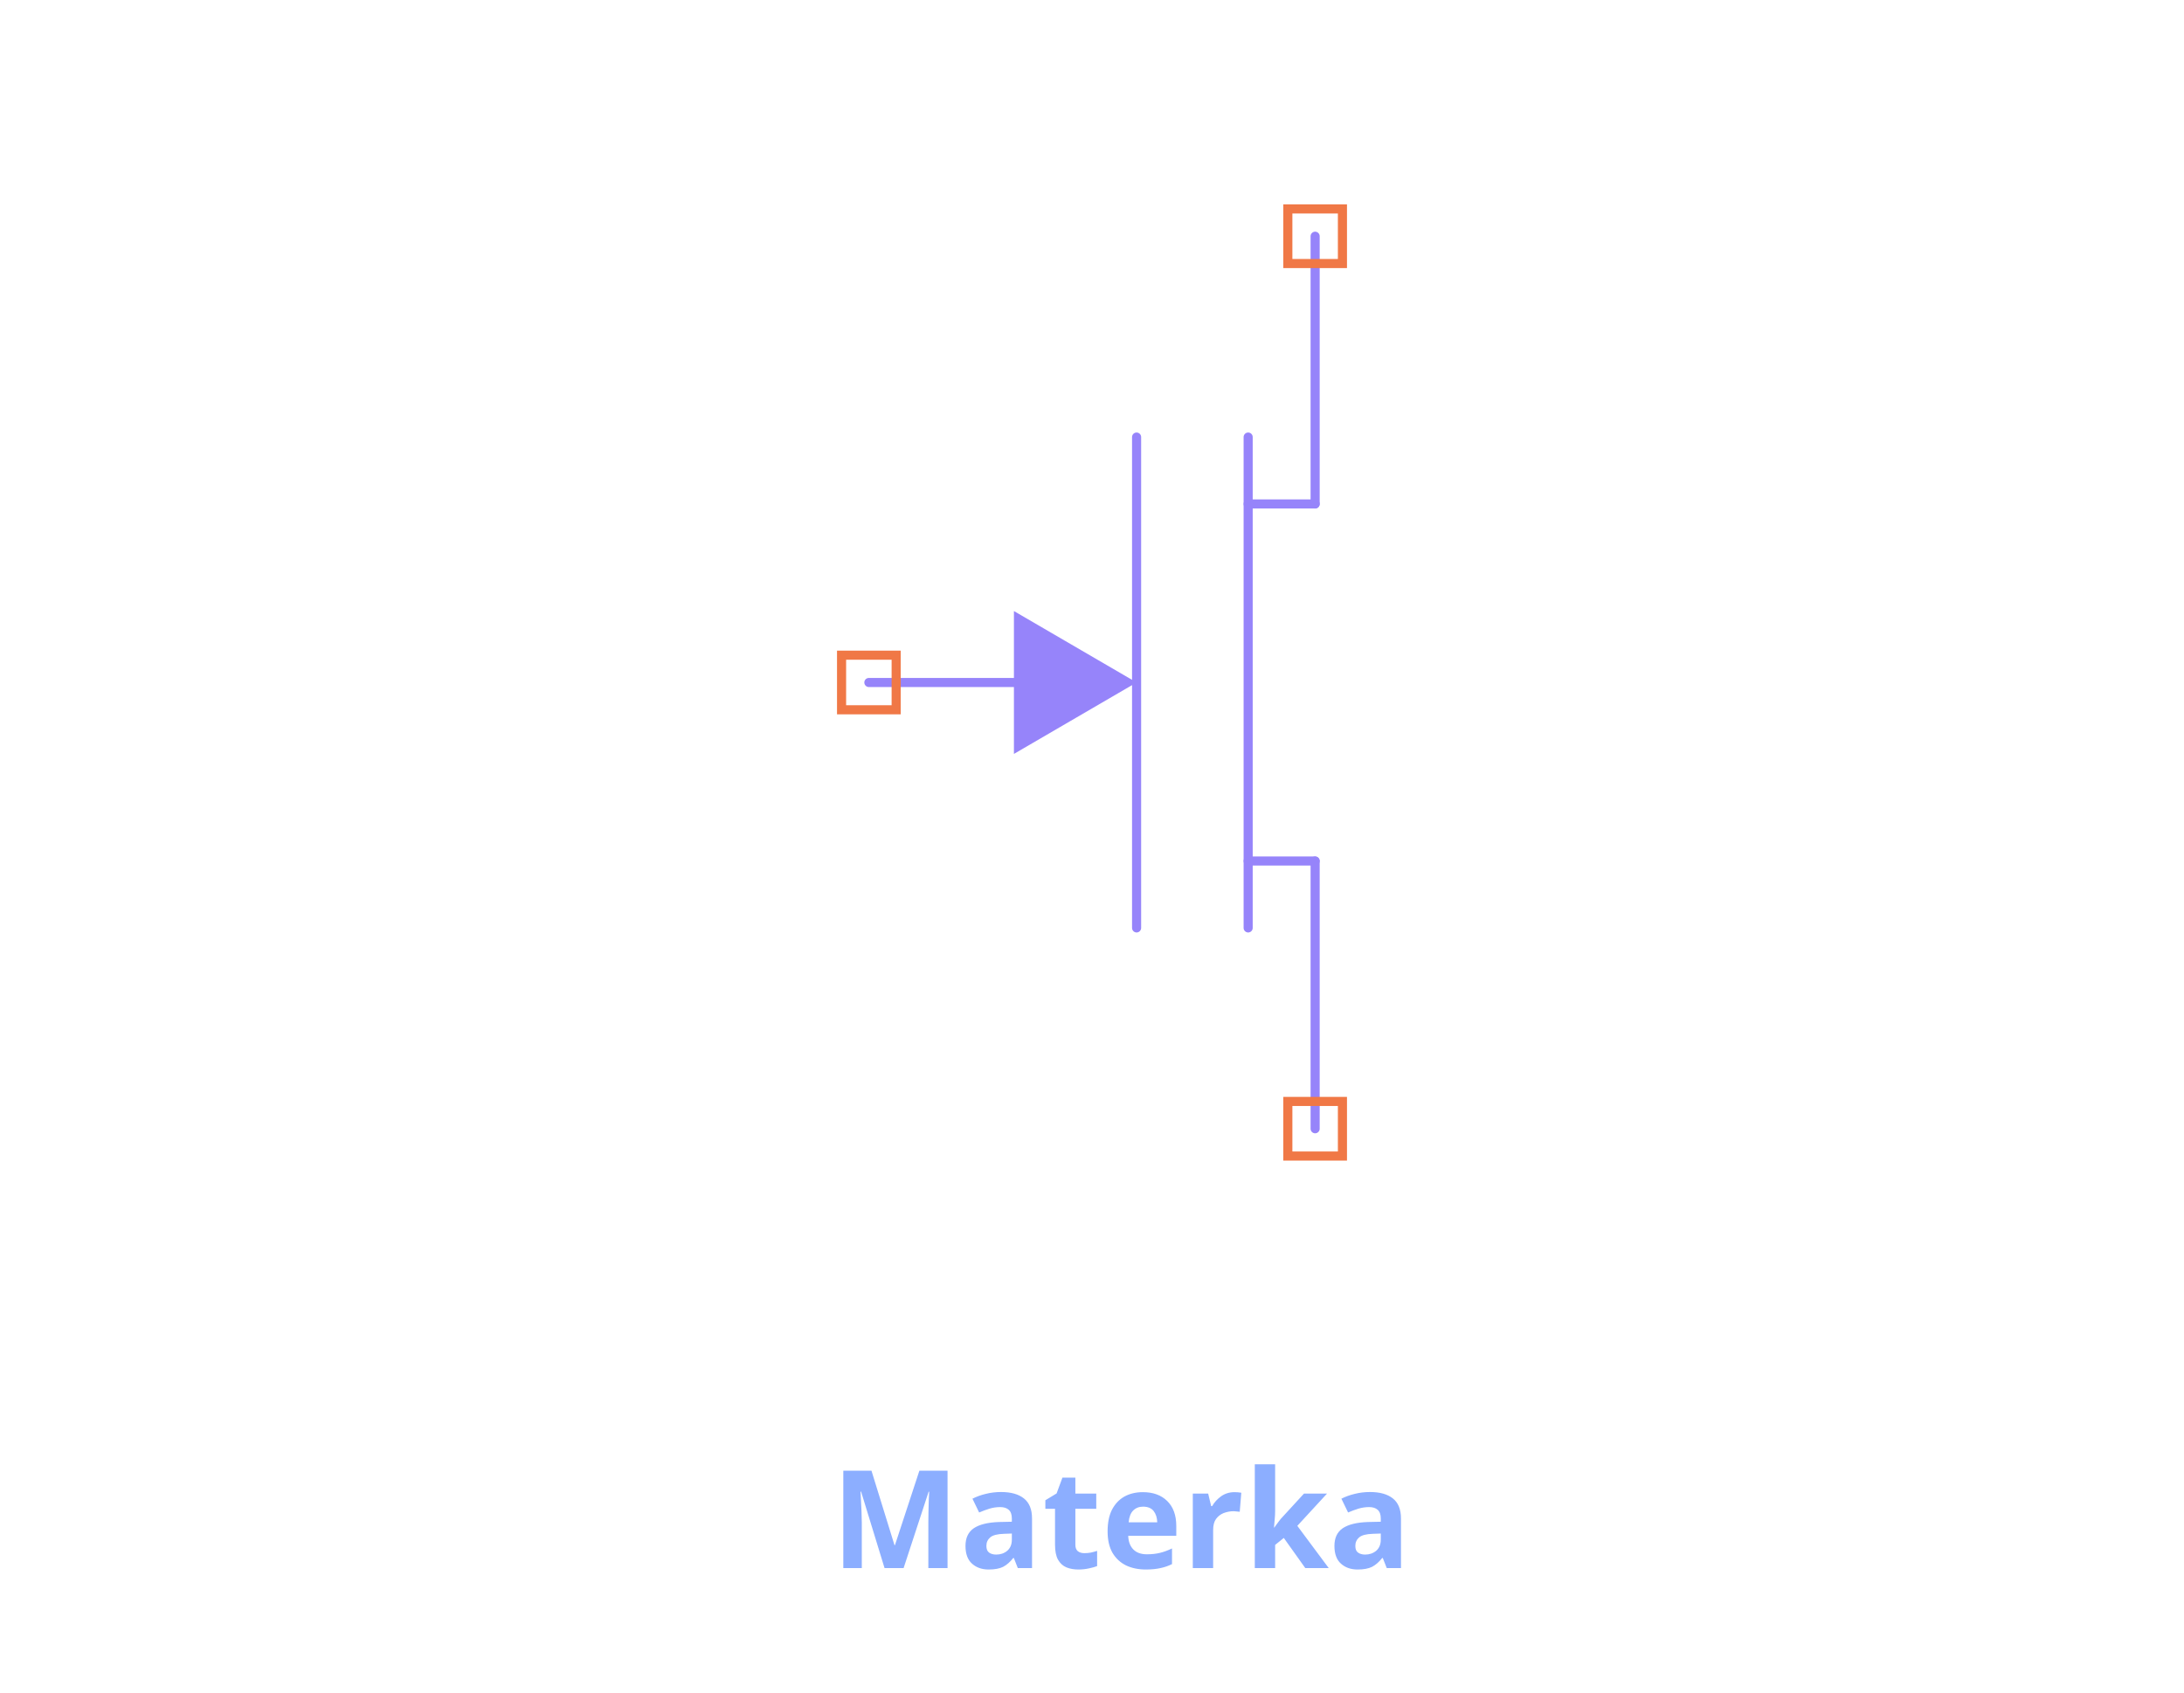
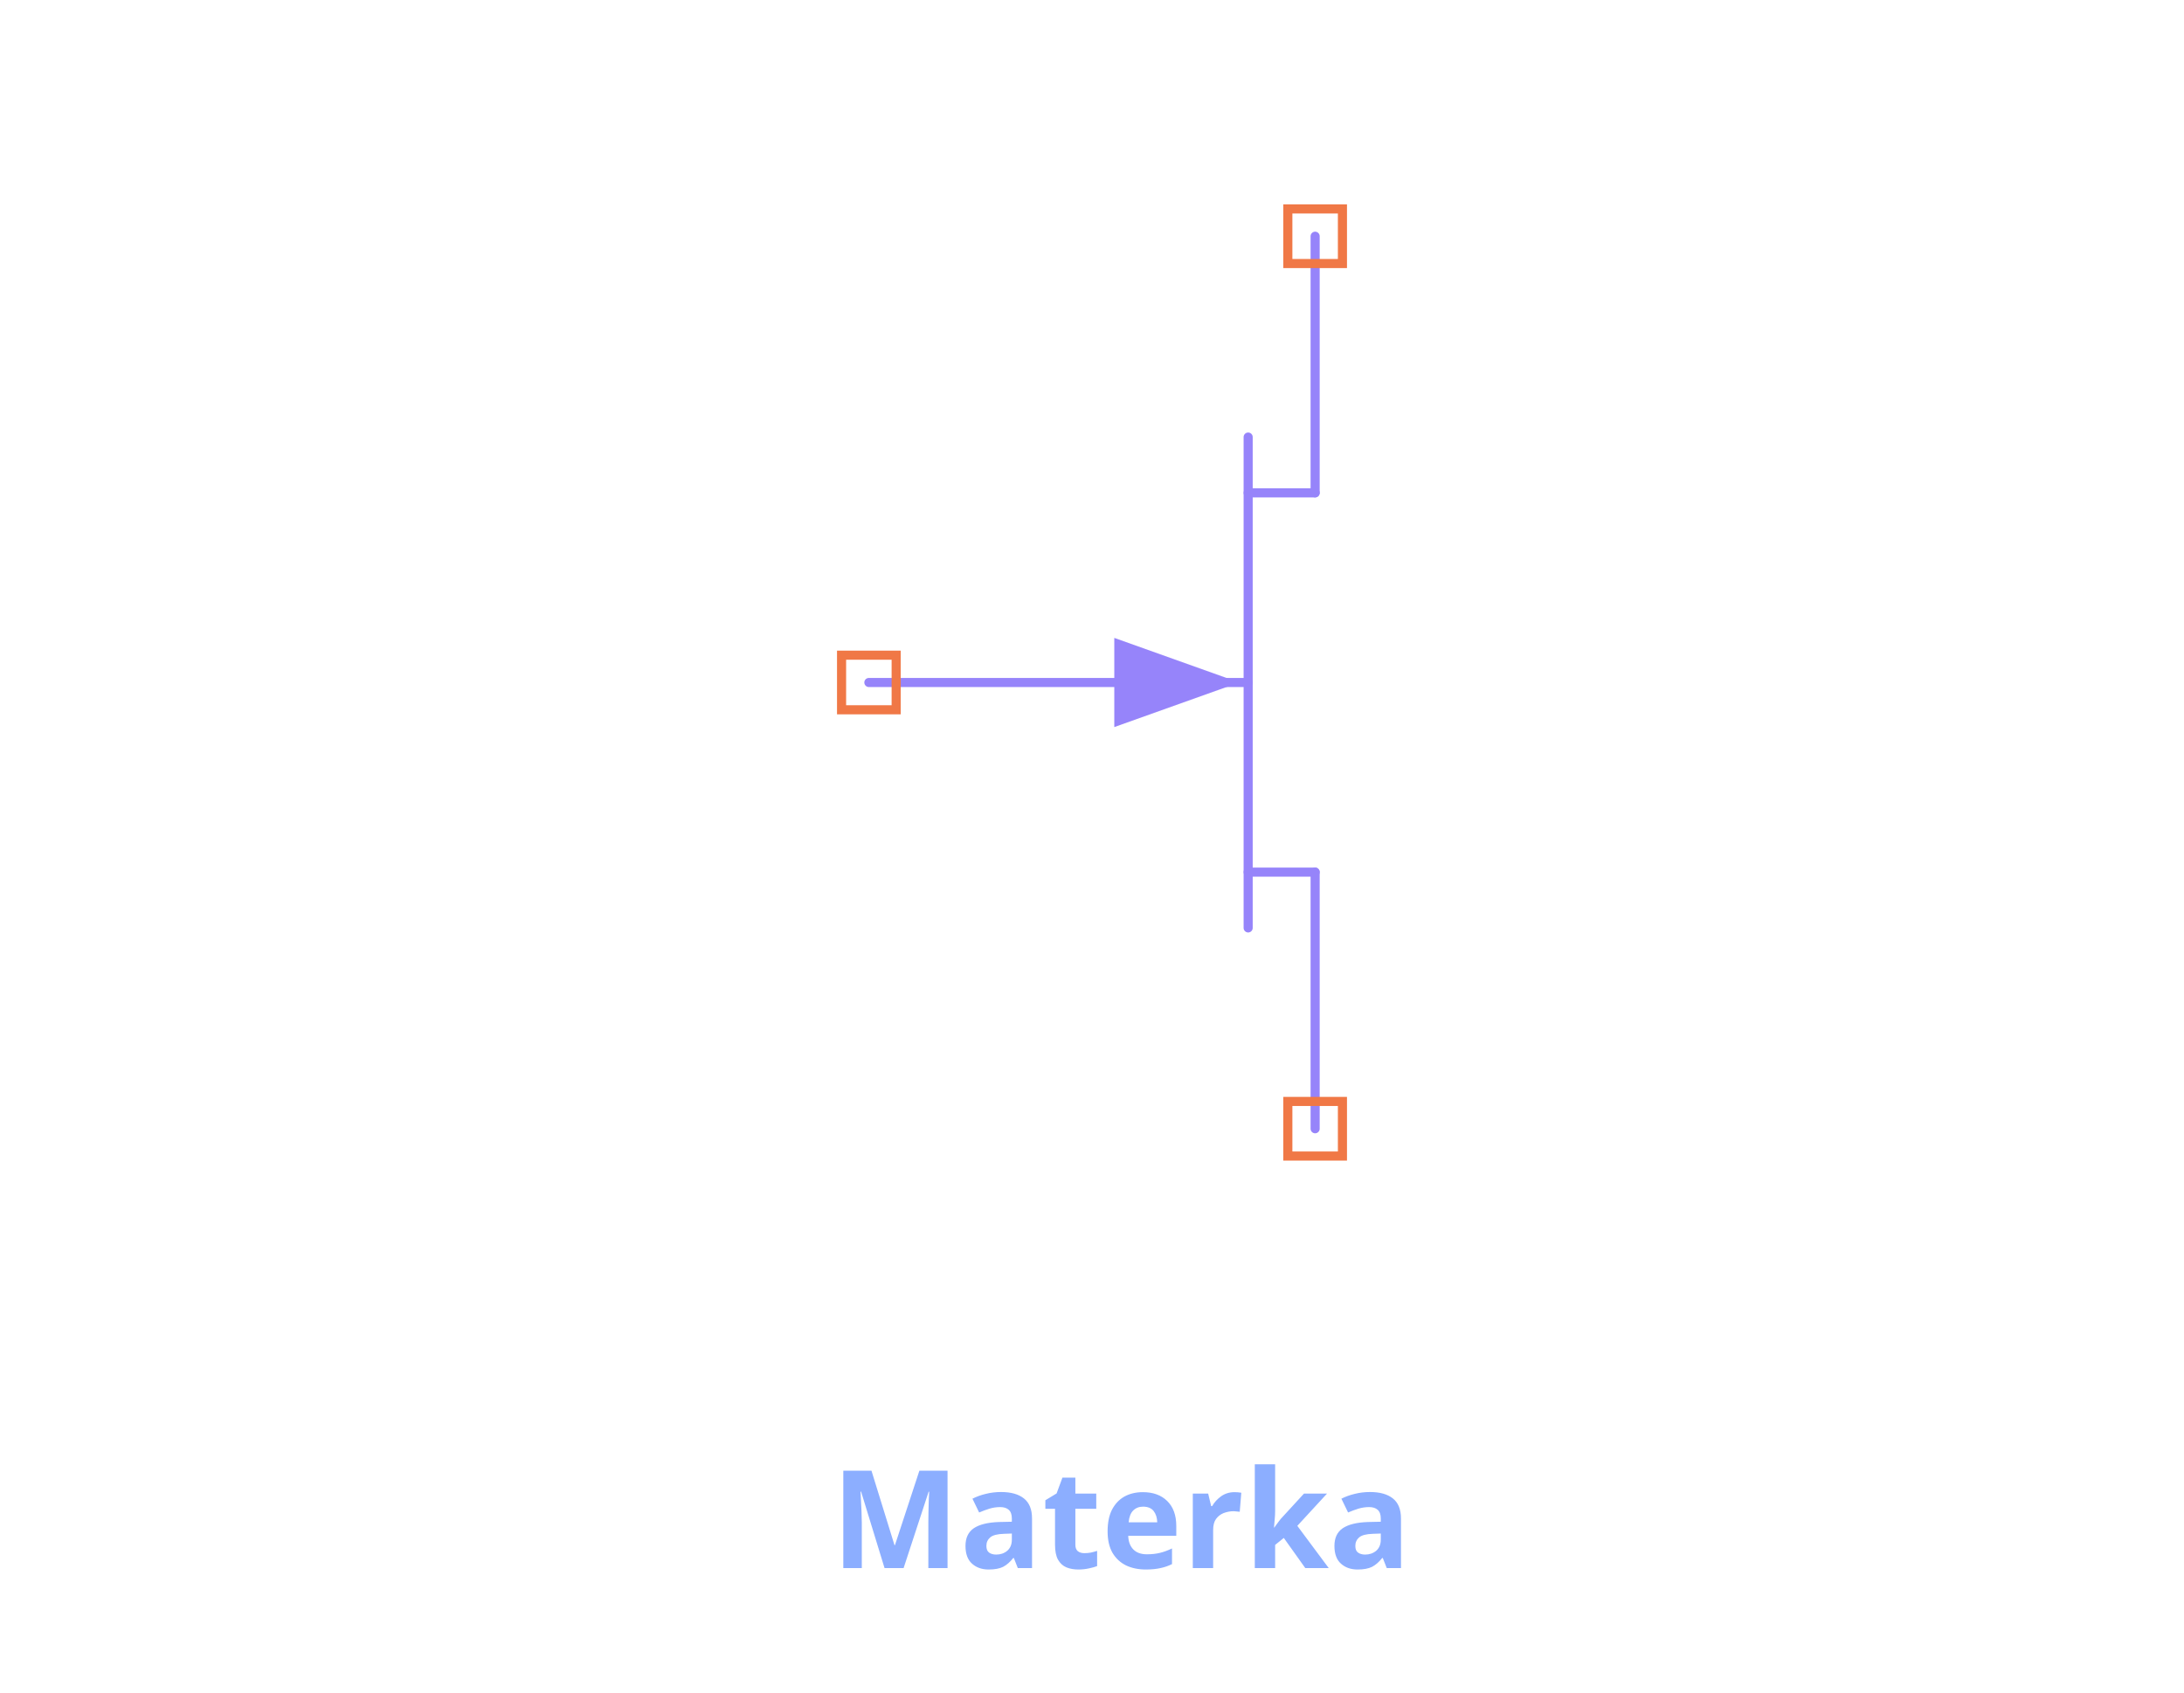
<svg xmlns="http://www.w3.org/2000/svg" width="240" height="186" viewBox="0 0 240 186">
-   <path fill="none" stroke="#9684FA" stroke-width="1" stroke-linecap="round" stroke-linejoin="round" d="M95.48 75L111.42 75" />
-   <path fill="#9684FA" d="M111.42 67.15L111.42 82.85L124.9 75L111.42 67.15Z" />
-   <path fill="none" stroke="#9684FA" stroke-width="1" stroke-linecap="round" stroke-linejoin="round" d="M124.9 48.03L124.9 101.97" />
+   <path fill="none" stroke="#9684FA" stroke-width="1" stroke-linecap="round" stroke-linejoin="round" d="M95.48 75L137.16 75" />
  <path fill="none" stroke="#9684FA" stroke-width="1" stroke-linecap="round" stroke-linejoin="round" d="M137.16 48.03L137.16 101.97" />
-   <path fill="none" stroke="#9684FA" stroke-width="1" stroke-linecap="round" stroke-linejoin="round" d="M137.16 55.38L144.52 55.38" />
-   <path fill="none" stroke="#9684FA" stroke-width="1" stroke-linecap="round" stroke-linejoin="round" d="M144.52 55.38L144.52 25.96" />
-   <path fill="none" stroke="#9684FA" stroke-width="1" stroke-linecap="round" stroke-linejoin="round" d="M137.16 94.62L144.52 94.62" />
-   <path fill="none" stroke="#9684FA" stroke-width="1" stroke-linecap="round" stroke-linejoin="round" d="M144.52 94.62L144.52 124.04" />
+   <path fill="none" stroke="#9684FA" stroke-width="1" stroke-linecap="round" stroke-linejoin="round" d="M137.16 54.16L144.52 54.16" />
+   <path fill="none" stroke="#9684FA" stroke-width="1" stroke-linecap="round" stroke-linejoin="round" d="M144.52 54.16L144.52 25.96" />
+   <path fill="none" stroke="#9684FA" stroke-width="1" stroke-linecap="round" stroke-linejoin="round" d="M137.16 95.84L144.52 95.84" />
+   <path fill="none" stroke="#9684FA" stroke-width="1" stroke-linecap="round" stroke-linejoin="round" d="M144.52 95.84L144.52 124.04" />
+   <path fill="#9684FA" d="M122.45 70.1L122.45 79.9L136.18 75L122.45 70.1Z" />
  <rect fill="none" stroke="#F07846" stroke-width="1" stroke-miterlimit="4" x="92.48" y="72" width="6" height="6" />
  <rect fill="none" stroke="#F07846" stroke-width="1" stroke-miterlimit="4" x="141.52" y="22.96" width="6" height="6" />
  <rect fill="none" stroke="#F07846" stroke-width="1" stroke-miterlimit="4" x="141.52" y="121.04" width="6" height="6" />
  <text fill="#8CAEFF" font-size="15" font-weight="600" font-family="IBM Plex Sans" x="91.33, 103.59, 111.98, 117.59, 125.96, 131.85, 140.28" y="172.32">
			Materka
	</text>
</svg>
